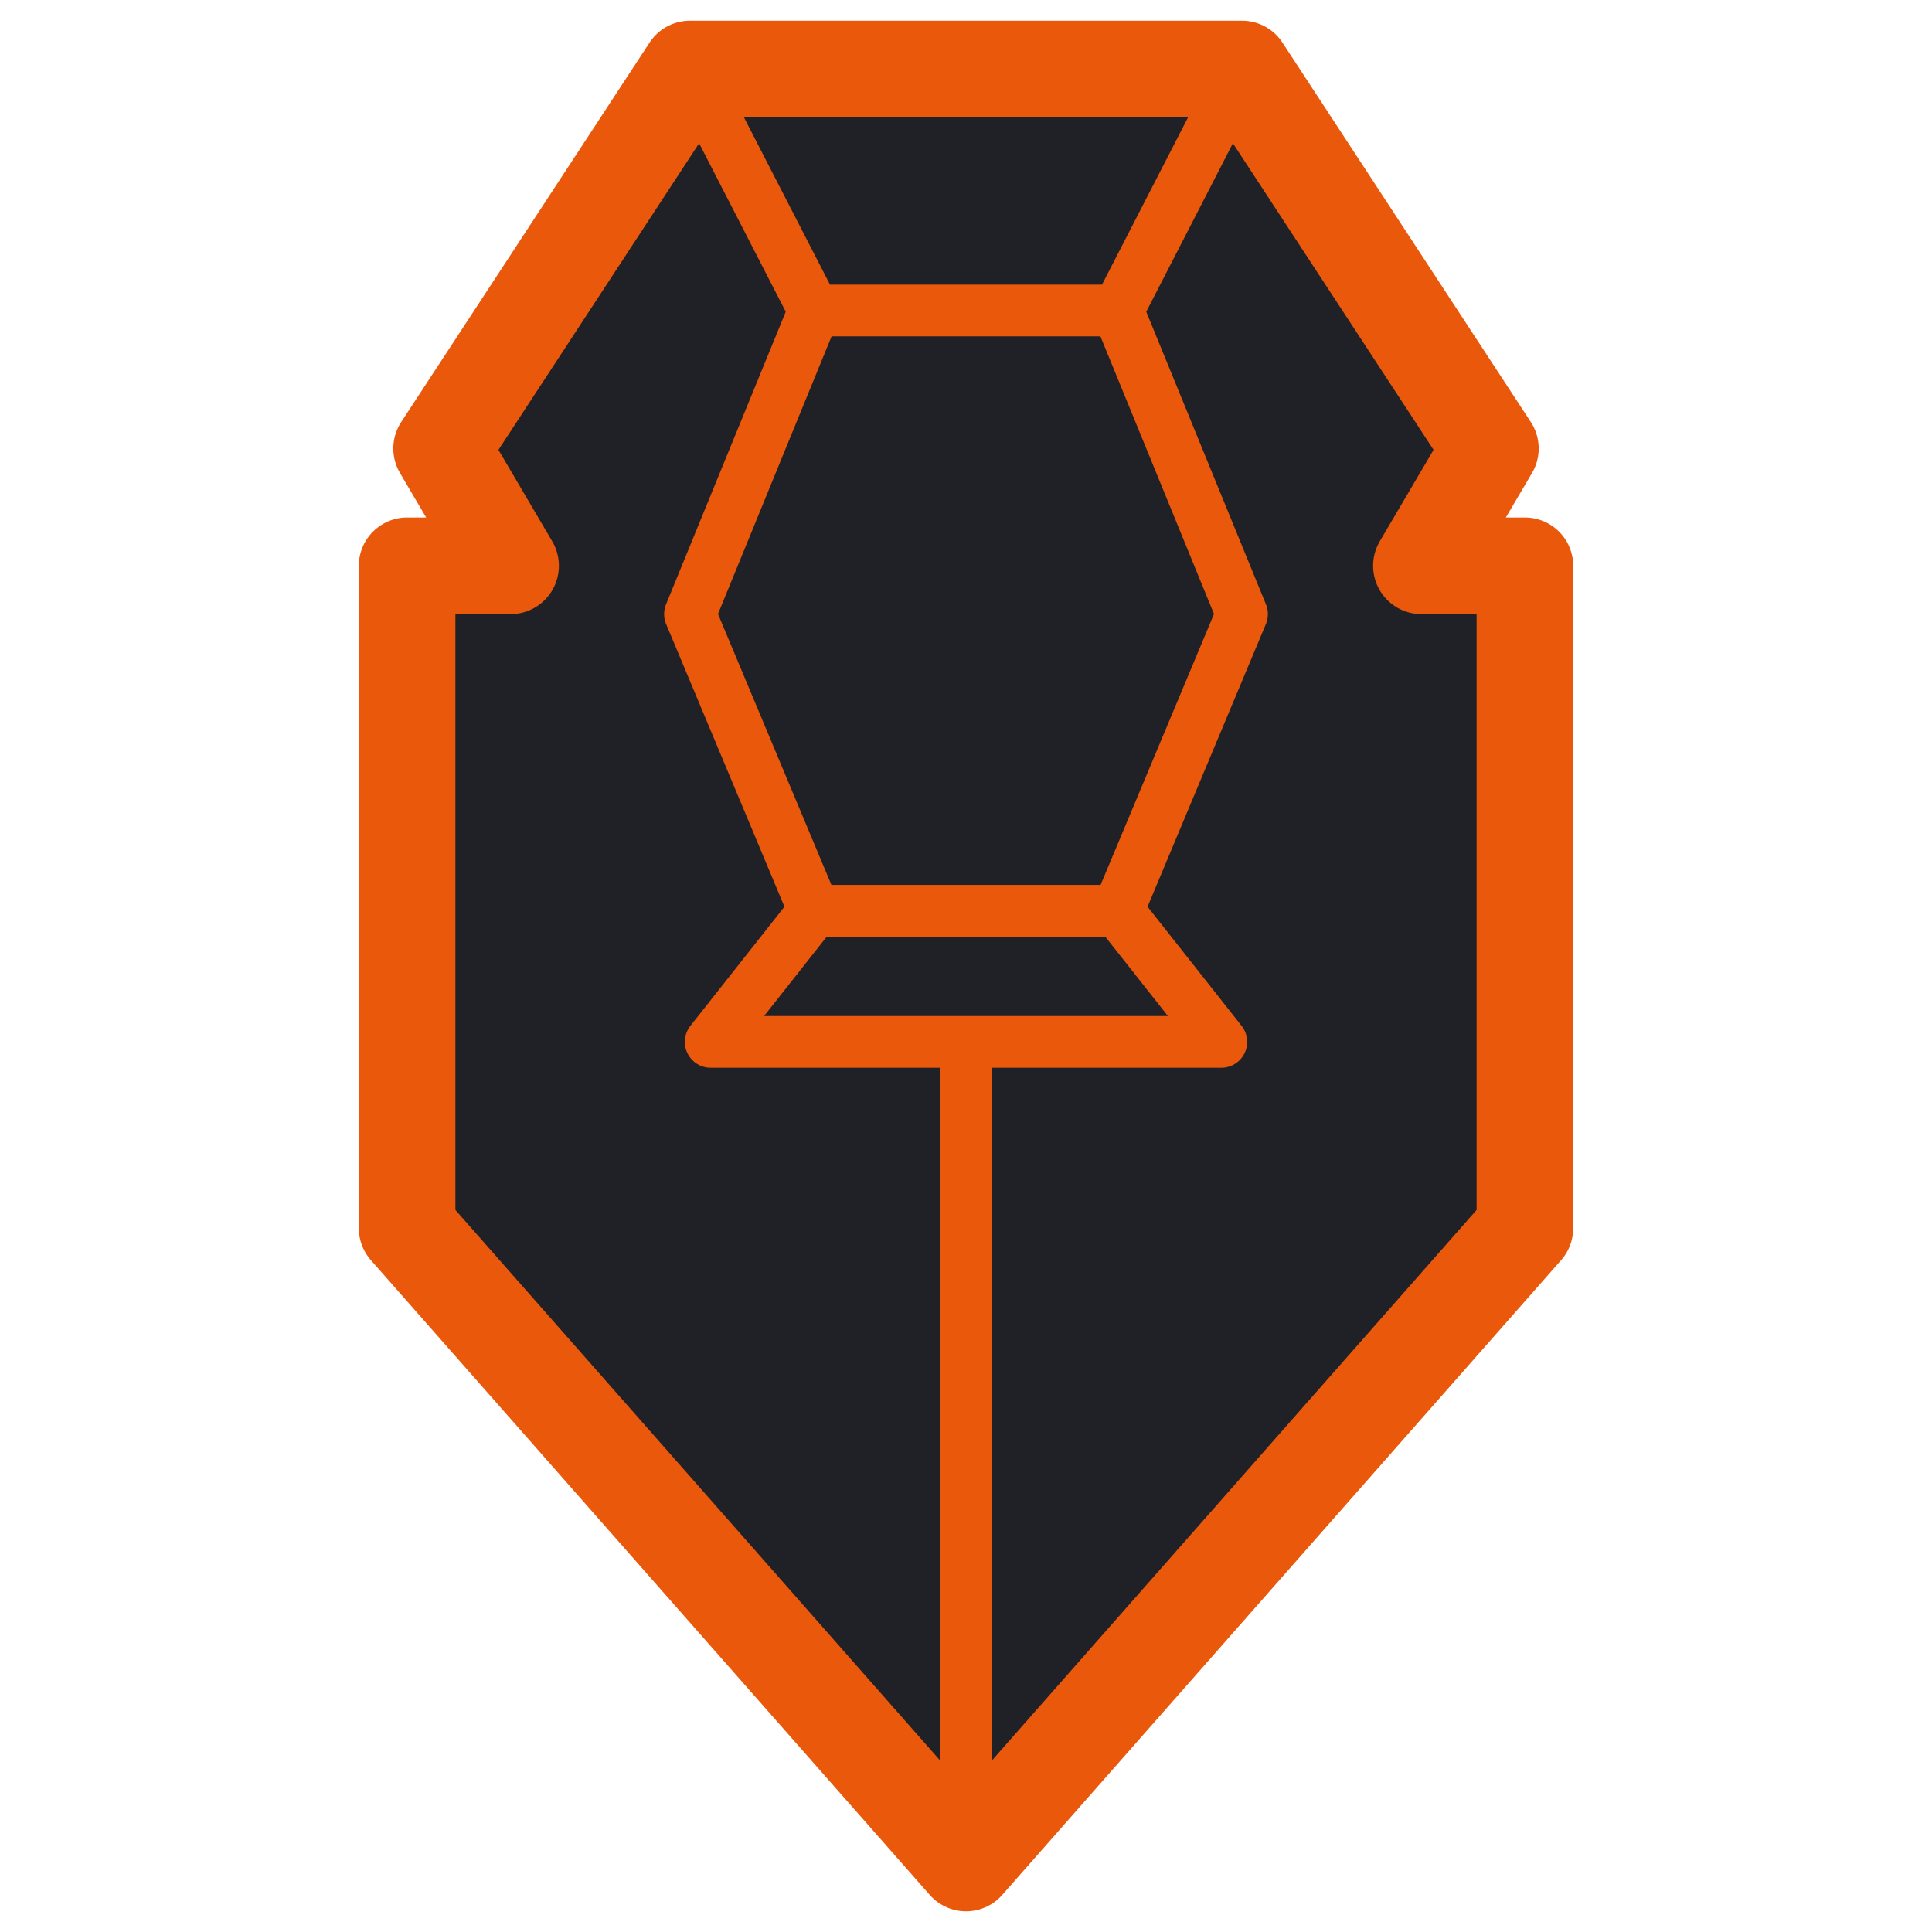
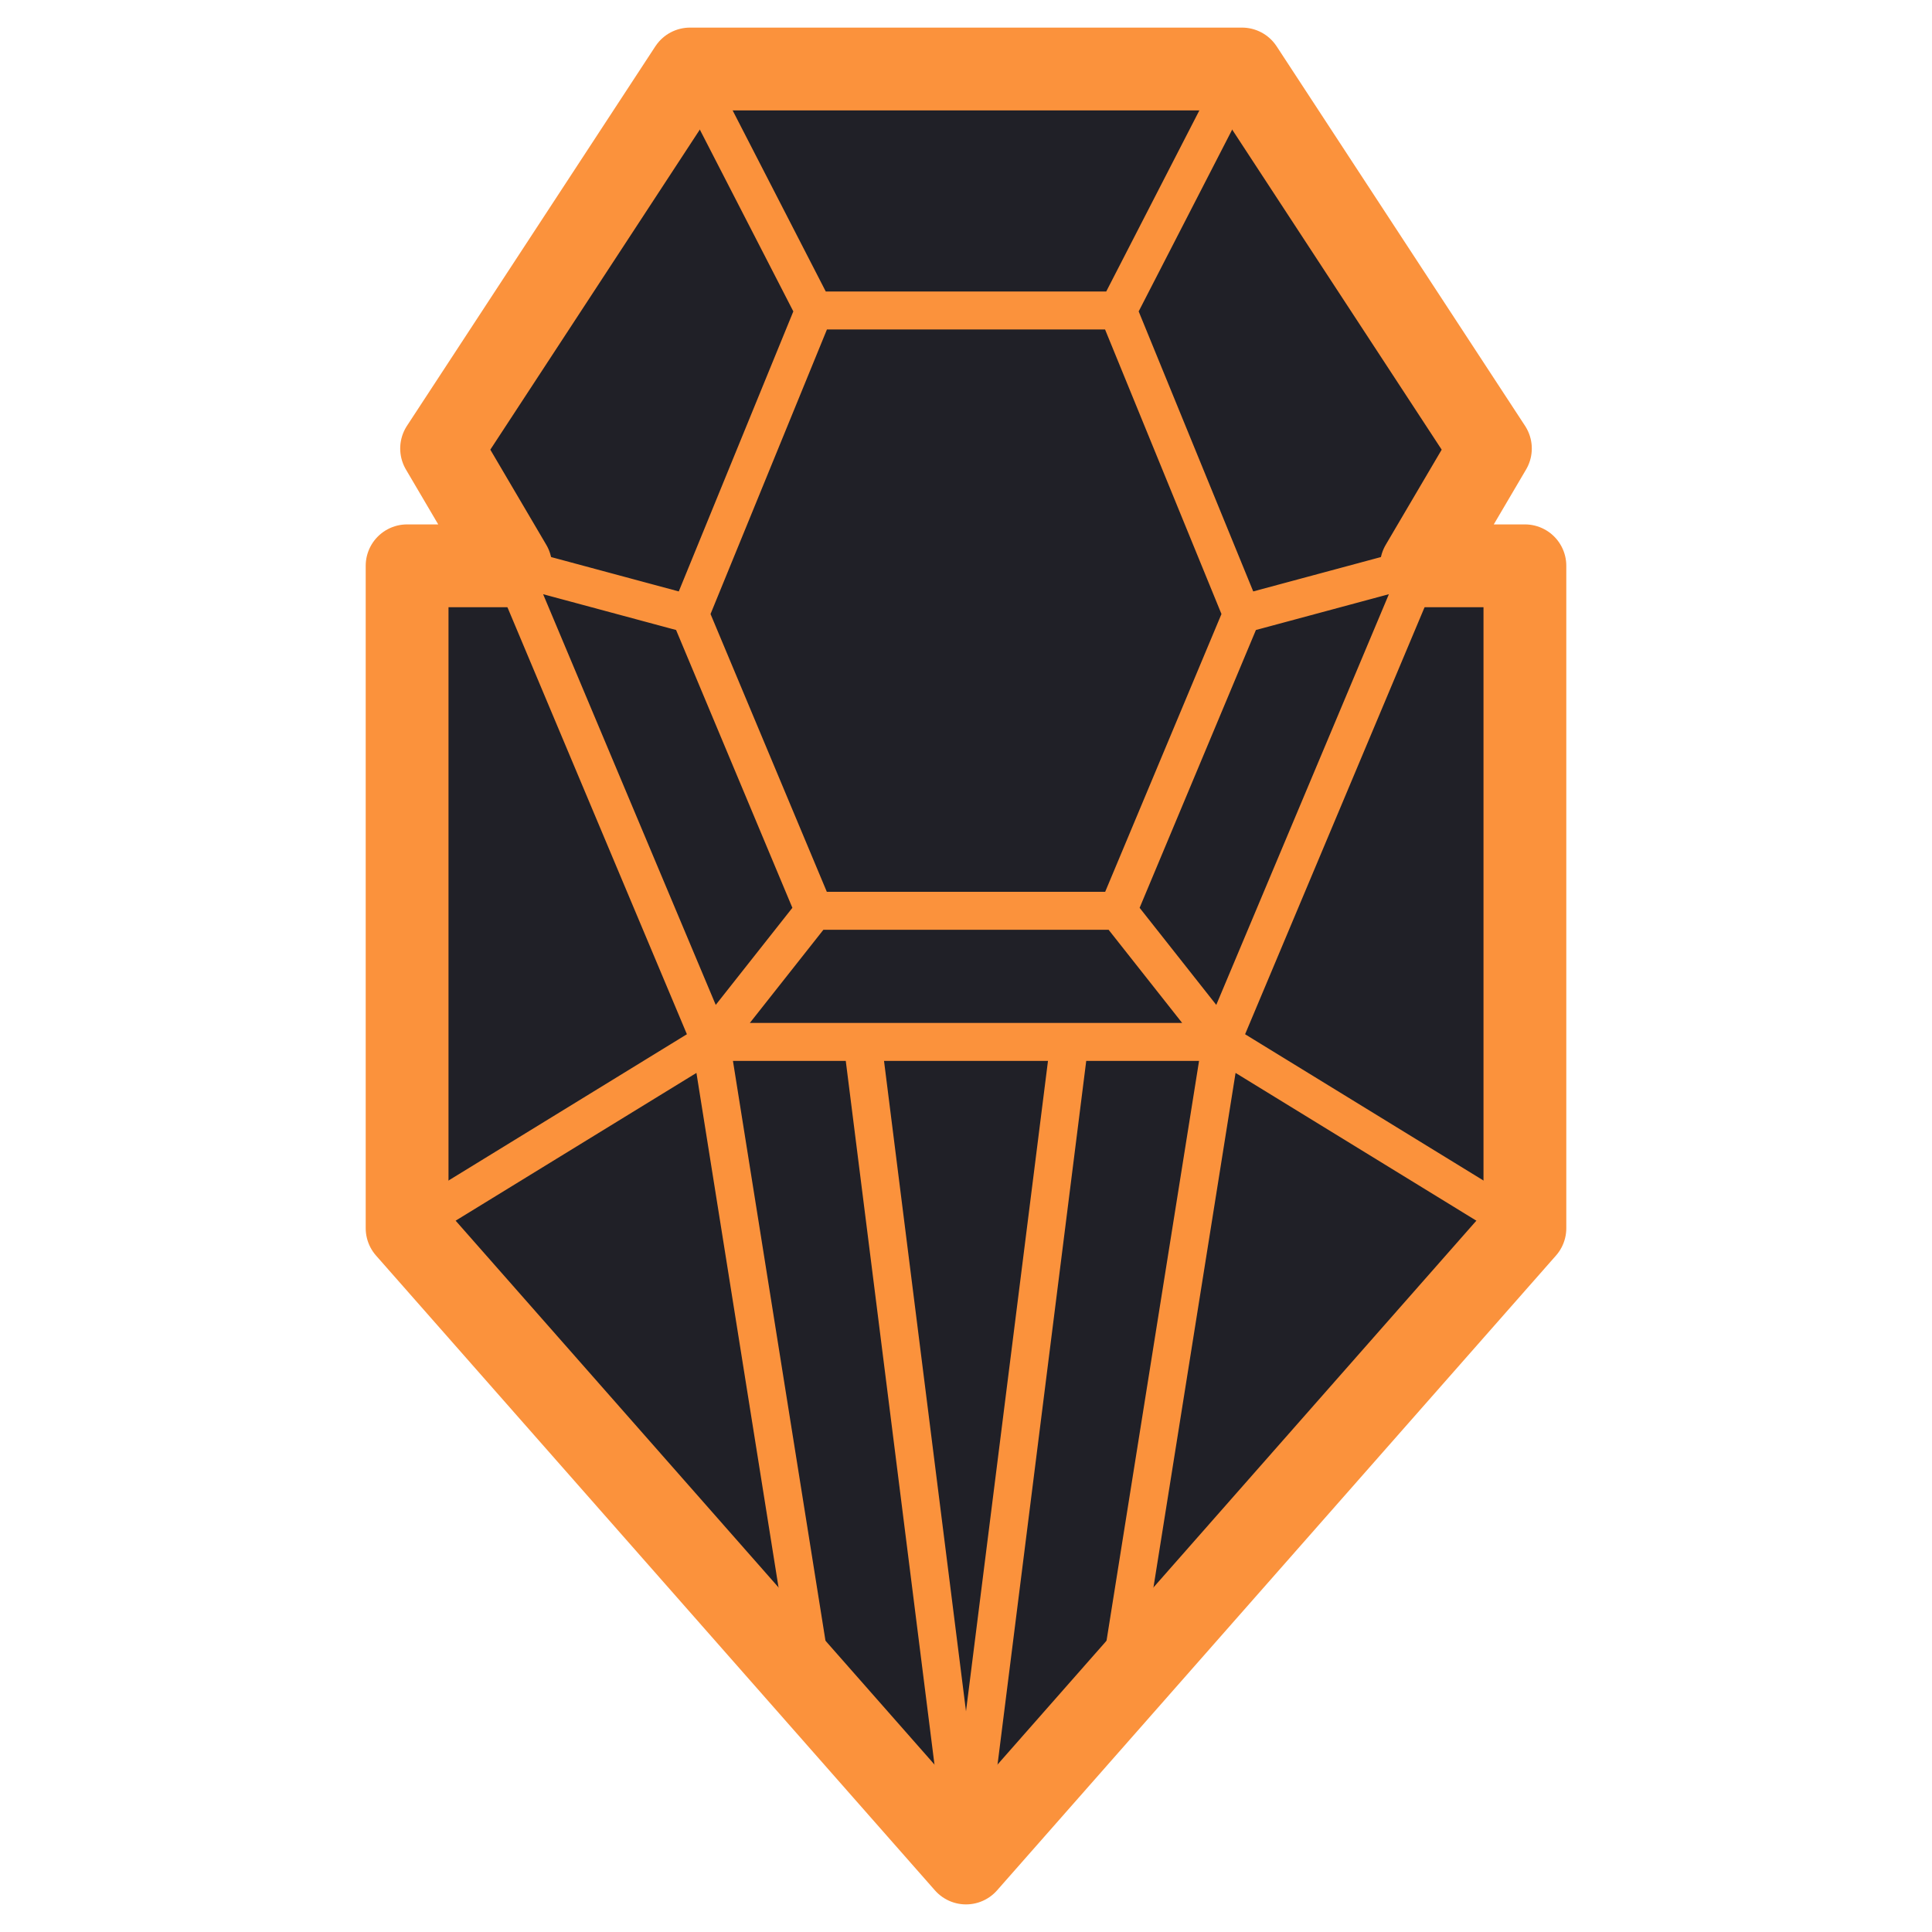
<svg xmlns="http://www.w3.org/2000/svg" viewBox="-24 20 560 560" width="560" height="560">
  <path d="M176 40 L336 40 L408 150 L388 184 L418 184 L418 376 L256 560 L94 376 L94 184 L124 184 L104 150 Z" fill="#202027" />
-   <g fill="none" stroke="#ea580c" stroke-linejoin="round" stroke-linecap="round">
-     <path stroke-width="15" d="M212 110 L300 110 L336 198 L300 284 L212 284 L176 198 Z M176 40 L212 110 M336 40 L300 110 M182 322 L330 322 M256 322 L256 560 M212 284 L182 322 M300 284 L330 322" />
-     <path stroke-width="28" d="M176 40 L336 40 L408 150 L388 184 L418 184 L418 376 L256 560 L94 376 L94 184 L124 184 L104 150 Z" />
+   <g fill="none" stroke="#fb923c" stroke-linejoin="round" stroke-linecap="round">
+     <path stroke-width="11" d="M212 110 L300 110 L336 198 L300 284 L212 284 L176 198 Z M176 40 L212 110 M336 40 L300 110 M176 198 L124 184 M336 198 L388 184 M124 184 L182 322 M388 184 L330 322 M212 284 L182 322 M300 284 L330 322 M182 322 L330 322 M182 322 L94 376 M330 322 L418 376 M226 322 L256 560 M286 322 L256 560 M182 322 L212 510 M330 322 L300 510" />
+     <path stroke-width="24" d="M176 40 L336 40 L408 150 L388 184 L418 184 L418 376 L256 560 L94 376 L94 184 L124 184 L104 150 Z" />
  </g>
</svg>
